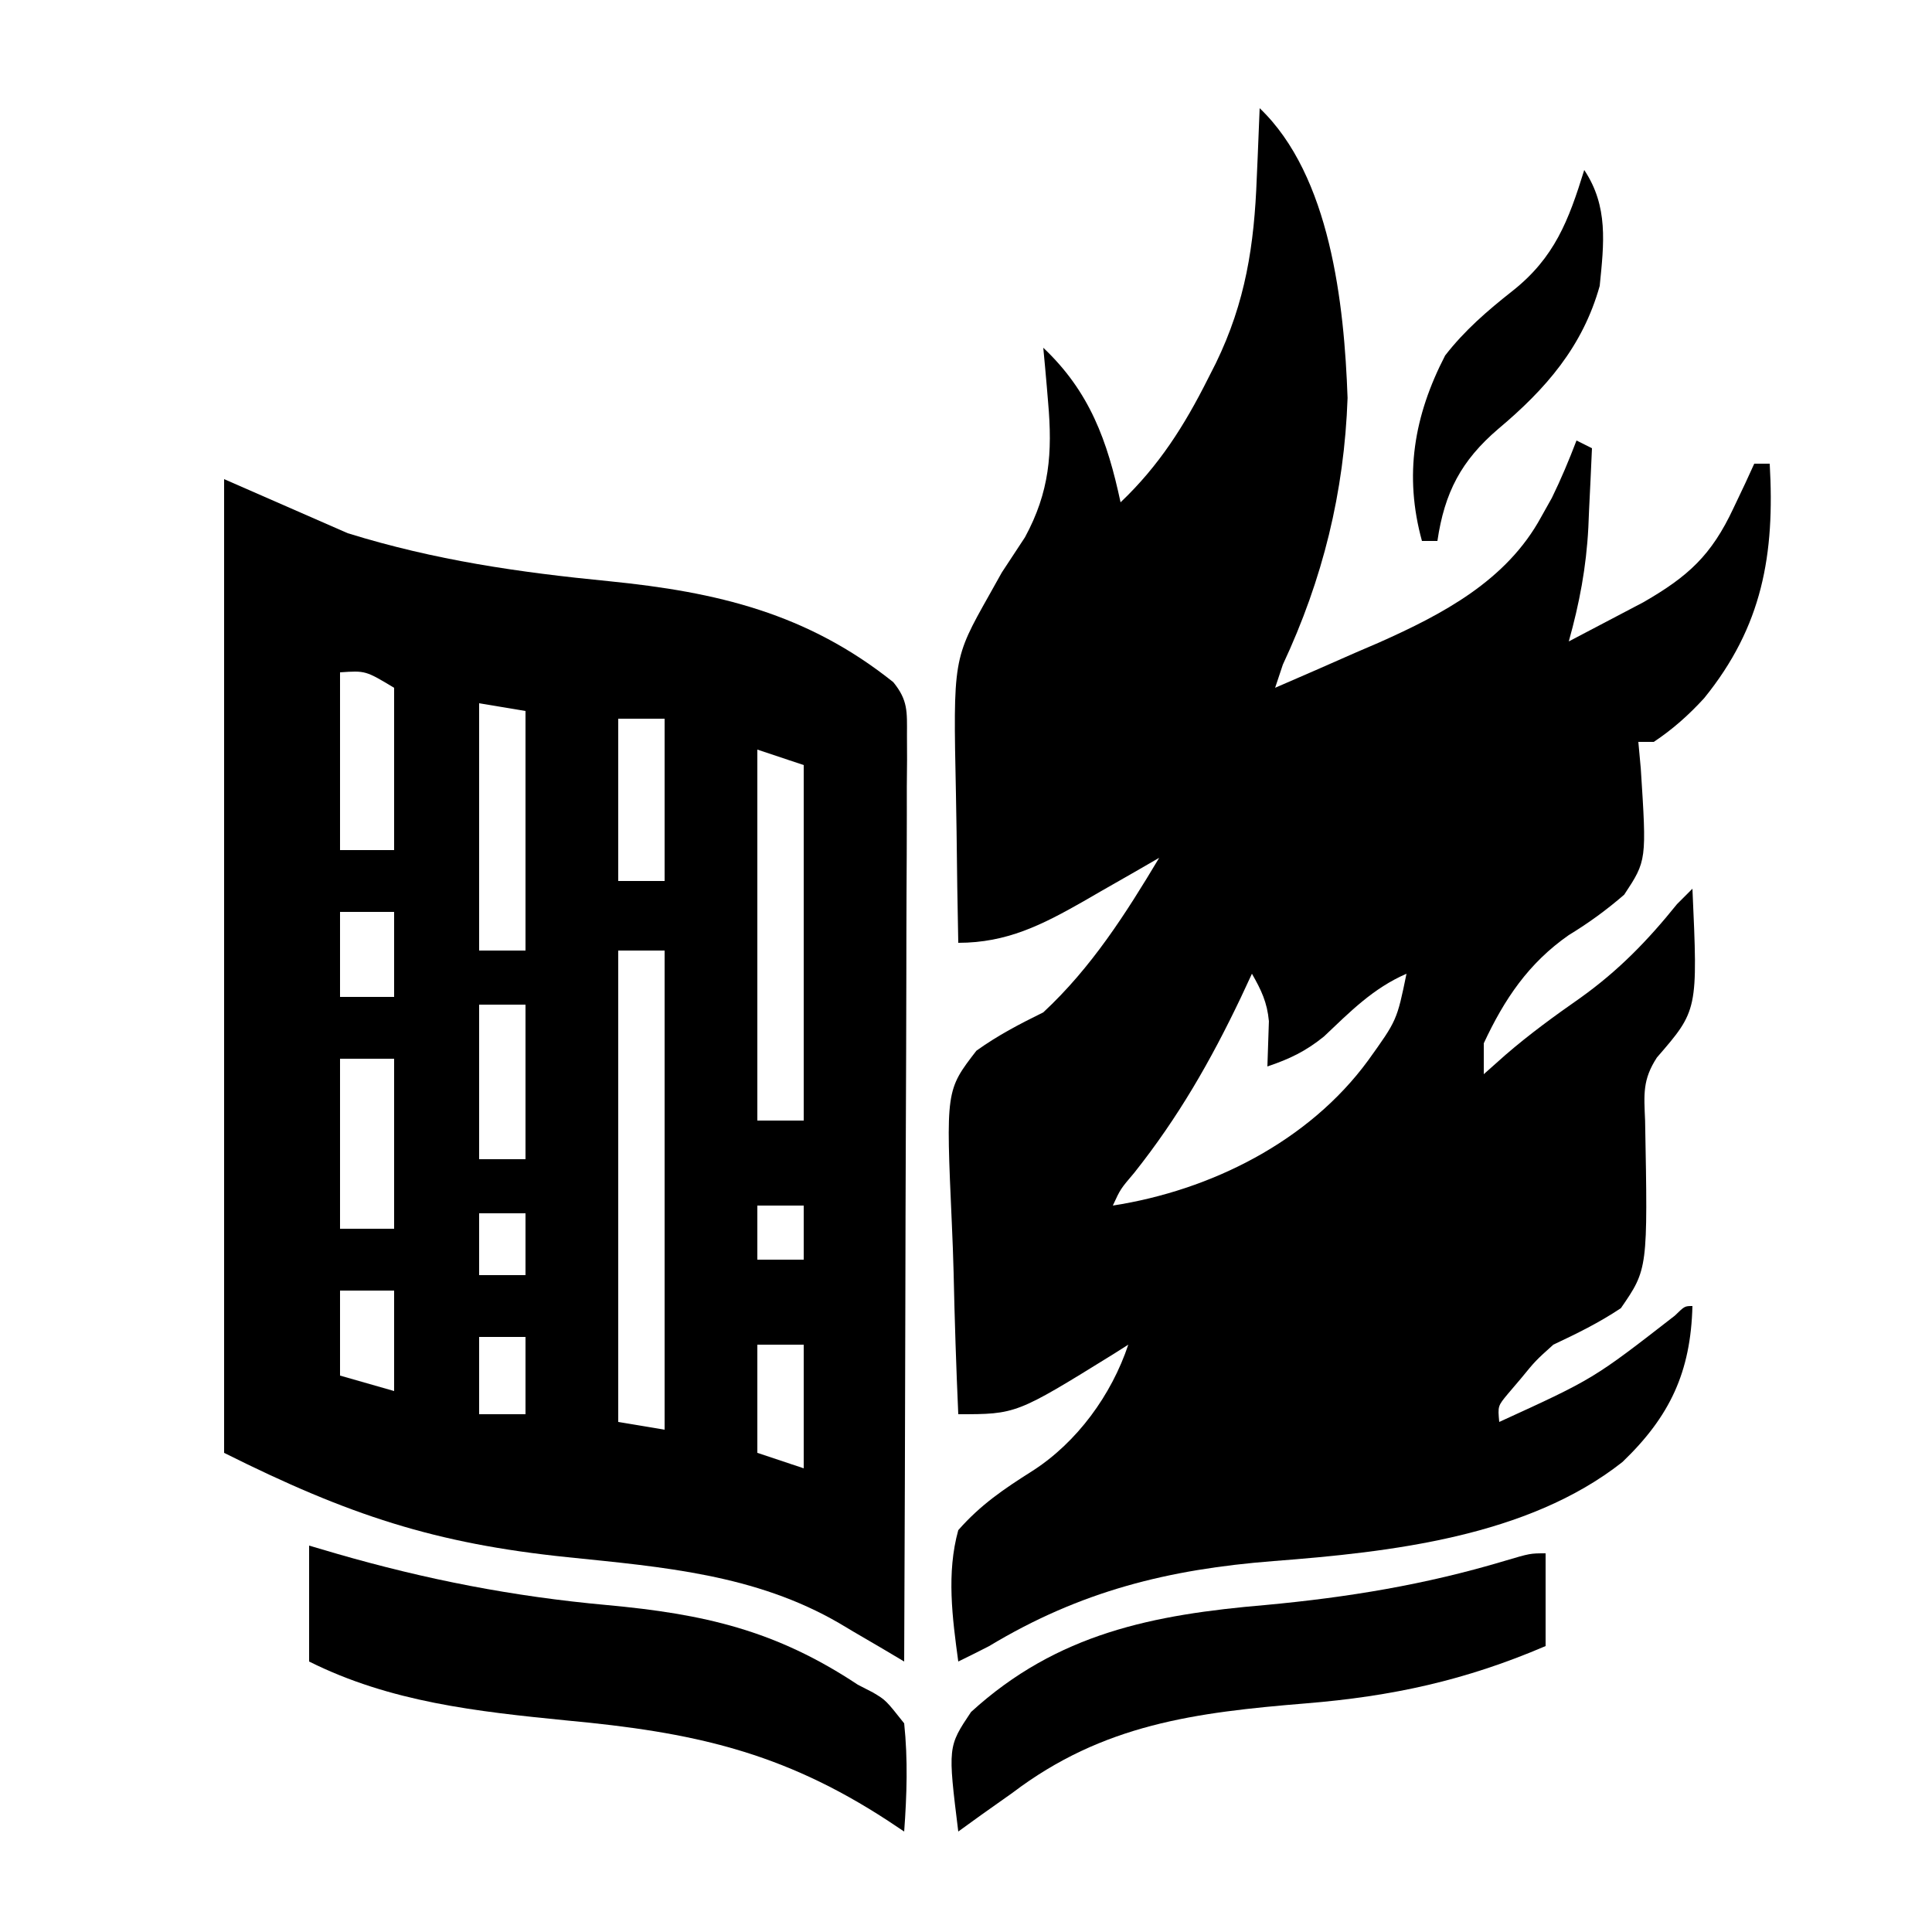
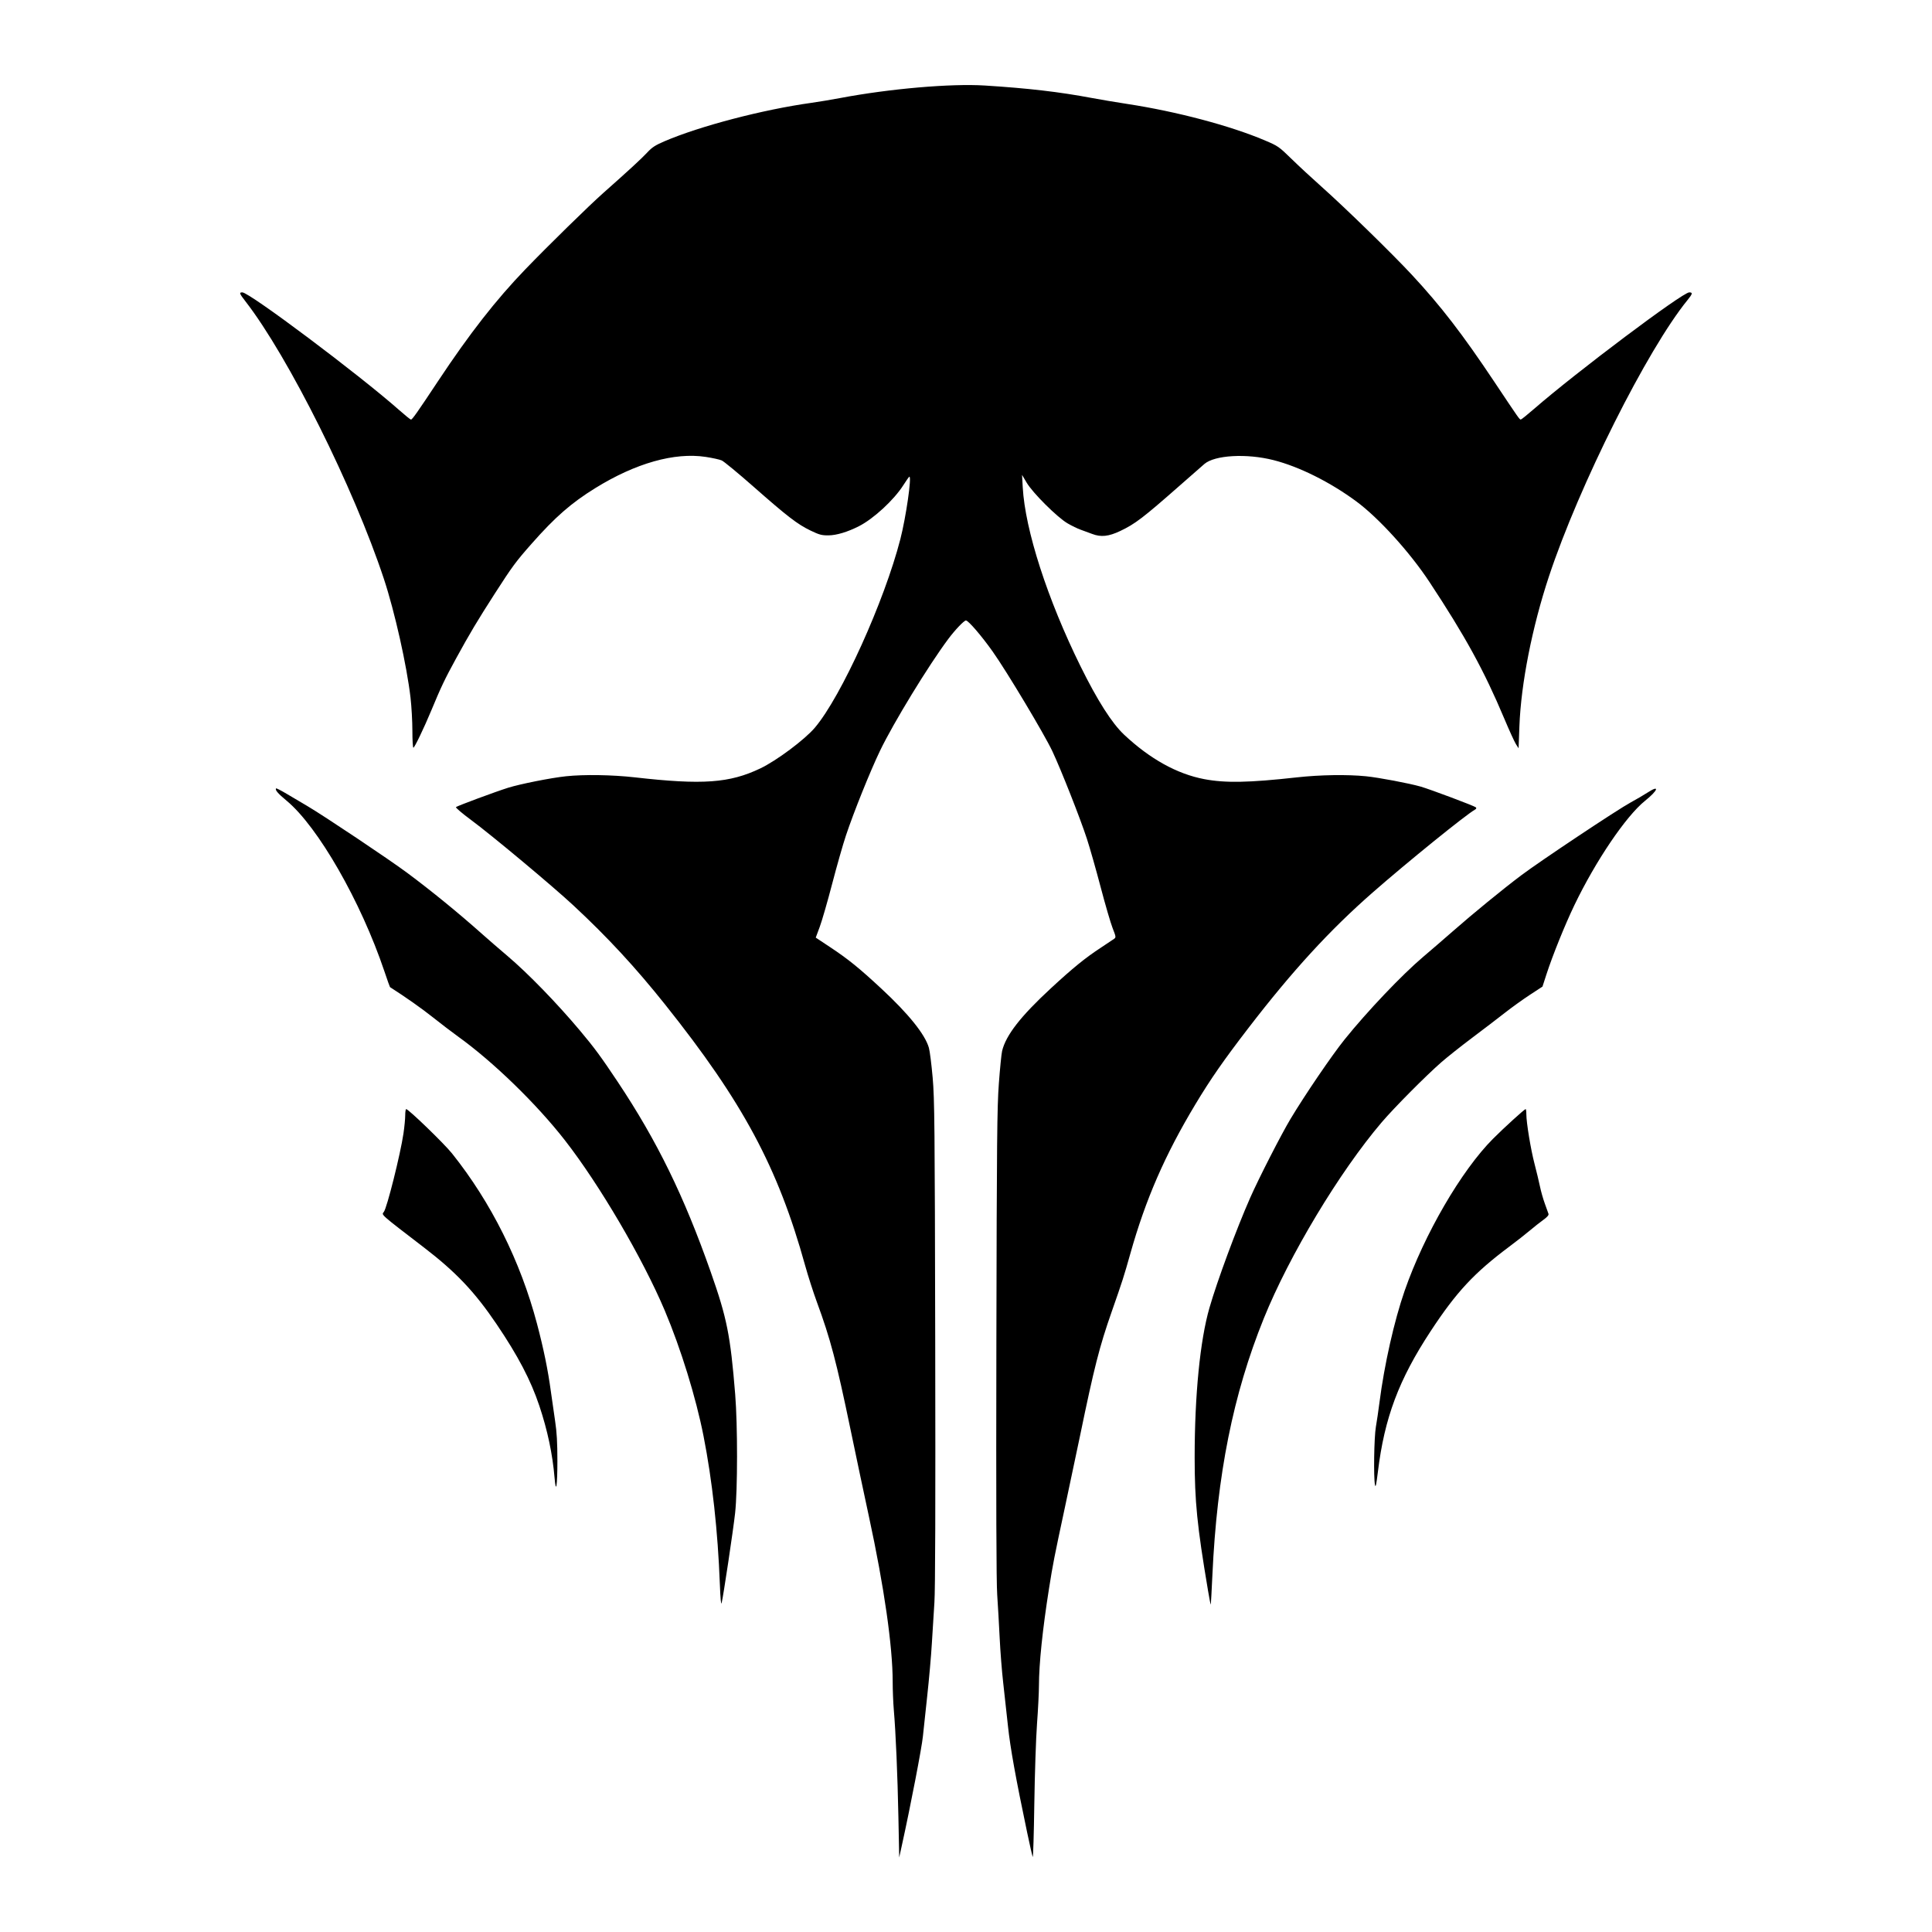
- <svg xmlns="http://www.w3.org/2000/svg" version="1.1" width="250" height="250" viewBox="0 0 250 250" fill="currentColor" class="size-9 fill-white">
-   <path d="M0 0 C9.148 8.73 10.949 25.344 11.375 37.5 C10.948 49.698 8.164 60.966 3 72 C2.505 73.485 2.505 73.485 2 75 C5.489 73.5 8.964 71.971 12.438 70.438 C13.411 70.019 14.385 69.601 15.389 69.17 C23.68 65.482 31.965 61.13 36.438 52.875 C36.89 52.068 37.342 51.261 37.809 50.43 C39.003 47.993 40.031 45.534 41 43 C41.66 43.33 42.32 43.66 43 44 C42.885 46.667 42.758 49.333 42.625 52 C42.594 52.744 42.563 53.488 42.531 54.254 C42.262 59.406 41.389 64.03 40 69 C42.066 67.923 44.128 66.838 46.188 65.75 C47.336 65.147 48.485 64.543 49.668 63.922 C55.463 60.58 58.458 57.856 61.312 51.75 C61.824 50.672 62.336 49.595 62.863 48.484 C63.238 47.665 63.614 46.845 64 46 C64.66 46 65.32 46 66 46 C66.673 57.751 65.058 67.045 57.52 76.34 C55.519 78.525 53.466 80.356 51 82 C50.34 82 49.68 82 49 82 C49.104 83.134 49.209 84.269 49.316 85.438 C50.084 97.358 50.084 97.358 47.172 101.77 C44.876 103.758 42.591 105.42 40 107 C34.792 110.633 31.67 115.275 29 121 C29 122.32 29 123.64 29 125 C29.928 124.175 30.856 123.35 31.812 122.5 C34.91 119.824 38.144 117.467 41.5 115.125 C46.447 111.586 50.204 107.715 54 103 C54.66 102.34 55.32 101.68 56 101 C56.708 116.724 56.708 116.724 51.402 122.843 C49.527 125.728 49.734 127.6 49.875 131.016 C50.233 150.21 50.233 150.21 46.742 155.277 C43.912 157.163 41.072 158.554 38 160 C35.695 162.074 35.695 162.074 33.812 164.375 C33.262 165.022 32.712 165.669 32.145 166.336 C30.811 167.938 30.811 167.938 31 170 C43.194 164.427 43.194 164.427 53.715 156.25 C55 155 55 155 56 155 C55.783 163.526 53.099 169.282 46.938 175.188 C34.648 184.877 16.906 186.838 1.812 188 C-11.8 189.062 -23.176 191.877 -35 199 C-36.327 199.68 -37.658 200.352 -39 201 C-39.765 195.361 -40.543 189.563 -39 184 C-36.086 180.69 -33.108 178.684 -29.422 176.348 C-23.636 172.649 -19.164 166.493 -17 160 C-17.629 160.398 -18.258 160.797 -18.906 161.207 C-31.496 169 -31.496 169 -39 169 C-39.273 162.881 -39.472 156.765 -39.604 150.641 C-39.659 148.561 -39.734 146.481 -39.83 144.402 C-40.606 127.079 -40.606 127.079 -36.652 121.96 C-33.851 119.955 -31.081 118.52 -28 117 C-21.782 111.226 -17.331 104.241 -13 97 C-14.085 97.626 -15.171 98.253 -16.289 98.898 C-17.734 99.724 -19.18 100.55 -20.625 101.375 C-21.338 101.787 -22.051 102.2 -22.785 102.625 C-28.14 105.671 -32.704 108 -39 108 C-39.1 103.199 -39.172 98.398 -39.22 93.596 C-39.24 91.966 -39.267 90.337 -39.302 88.708 C-39.665 71.287 -39.665 71.287 -35 63 C-34.461 62.037 -33.922 61.074 -33.367 60.082 C-32.367 58.561 -31.367 57.04 -30.367 55.52 C-27.191 49.667 -26.795 44.617 -27.375 38.062 C-27.46 37.037 -27.46 37.037 -27.547 35.99 C-27.687 34.326 -27.842 32.663 -28 31 C-21.983 36.689 -19.708 43.027 -18 51 C-13.036 46.284 -9.732 41.066 -6.688 35 C-6.35 34.336 -6.013 33.672 -5.666 32.988 C-1.829 25.097 -0.696 17.719 -0.375 9 C-0.336 8.13 -0.298 7.26 -0.258 6.363 C-0.165 4.242 -0.081 2.121 0 0 Z M-1 112 C-1.473 113.016 -1.946 114.032 -2.434 115.078 C-6.351 123.297 -10.548 130.608 -16.215 137.742 C-18.017 139.863 -18.017 139.863 -19 142 C-6.315 140.032 6.368 133.696 14.035 123.219 C17.763 118.027 17.763 118.027 19 112 C14.664 113.888 11.716 116.909 8.316 120.125 C5.947 122.043 3.871 123.028 1 124 C1.098 121.07 1.098 121.07 1.195 118.141 C0.972 115.698 0.209 114.114 -1 112 Z M26 127 C27 129 27 129 27 129 Z " transform="translate(163,14)" />
-   <path d="M0 0 C5.28 2.31 10.56 4.62 16 7 C27.279 10.498 38.146 12.065 49.82 13.209 C63.788 14.607 75.432 17.355 86.592 26.272 C88.507 28.623 88.37 30.095 88.361 33.106 C88.365 34.162 88.369 35.218 88.373 36.306 C88.362 37.464 88.352 38.622 88.341 39.815 C88.341 41.645 88.341 41.645 88.342 43.511 C88.34 46.856 88.325 50.2 88.304 53.545 C88.285 57.041 88.284 60.536 88.28 64.031 C88.271 70.651 88.246 77.27 88.216 83.889 C88.183 91.424 88.166 98.96 88.151 106.496 C88.12 121.997 88.067 137.499 88 153 C87.073 152.449 86.146 151.899 85.19 151.331 C83.943 150.602 82.696 149.873 81.449 149.145 C80.538 148.601 80.538 148.601 79.608 148.047 C68.722 141.723 56.747 140.768 44.438 139.5 C27.292 137.734 16.146 134.073 0 126 C0 84.42 0 42.84 0 0 Z M15 25 C15 32.59 15 40.18 15 48 C17.31 48 19.62 48 22 48 C22 41.07 22 34.14 22 27 C18.298 24.776 18.298 24.776 15 25 Z M33 29 C33 39.56 33 50.12 33 61 C34.98 61 36.96 61 39 61 C39 50.77 39 40.54 39 30 C36.03 29.505 36.03 29.505 33 29 Z M51 31 C51 37.93 51 44.86 51 52 C52.98 52 54.96 52 57 52 C57 45.07 57 38.14 57 31 C55.02 31 53.04 31 51 31 Z M69 35 C69 50.84 69 66.68 69 83 C70.98 83 72.96 83 75 83 C75 67.82 75 52.64 75 37 C73.02 36.34 71.04 35.68 69 35 Z M15 56 C15 59.63 15 63.26 15 67 C17.31 67 19.62 67 22 67 C22 63.37 22 59.74 22 56 C19.69 56 17.38 56 15 56 Z M51 61 C51 81.13 51 101.26 51 122 C52.98 122.33 54.96 122.66 57 123 C57 102.54 57 82.08 57 61 C55.02 61 53.04 61 51 61 Z M33 68 C33 74.6 33 81.2 33 88 C34.98 88 36.96 88 39 88 C39 81.4 39 74.8 39 68 C37.02 68 35.04 68 33 68 Z M15 75 C15 82.26 15 89.52 15 97 C17.31 97 19.62 97 22 97 C22 89.74 22 82.48 22 75 C19.69 75 17.38 75 15 75 Z M69 94 C69 96.31 69 98.62 69 101 C70.98 101 72.96 101 75 101 C75 98.69 75 96.38 75 94 C73.02 94 71.04 94 69 94 Z M33 95 C33 97.64 33 100.28 33 103 C34.98 103 36.96 103 39 103 C39 100.36 39 97.72 39 95 C37.02 95 35.04 95 33 95 Z M15 105 C15 108.63 15 112.26 15 116 C17.31 116.66 19.62 117.32 22 118 C22 113.71 22 109.42 22 105 C19.69 105 17.38 105 15 105 Z M33 111 C33 114.3 33 117.6 33 121 C34.98 121 36.96 121 39 121 C39 117.7 39 114.4 39 111 C37.02 111 35.04 111 33 111 Z M69 112 C69 116.62 69 121.24 69 126 C70.98 126.66 72.96 127.32 75 128 C75 122.72 75 117.44 75 112 C73.02 112 71.04 112 69 112 Z " transform="translate(29,62)" />
-   <path d="M0 0 C1.723 0.507 1.723 0.507 3.48 1.023 C15.14 4.397 26.423 6.593 38.522 7.692 C51.09 8.851 60.343 10.932 71 18 C71.647 18.333 72.294 18.665 72.961 19.008 C74.625 20 74.625 20 77 23 C77.494 27.708 77.345 32.285 77 37 C76.31 36.541 75.621 36.082 74.91 35.609 C61.149 26.624 49.557 24.135 33.312 22.625 C21.743 21.472 10.519 20.259 0 15 C0 10.05 0 5.1 0 0 Z " transform="translate(40,200)" />
-   <path d="M0 0 C0 3.96 0 7.92 0 12 C-10.354 16.44 -19.849 18.508 -31.031 19.418 C-45.301 20.592 -57.263 22.089 -69 31 C-70.352 31.961 -71.706 32.919 -73.062 33.875 C-74.032 34.576 -75.001 35.278 -76 36 C-77.355 25.025 -77.355 25.025 -74.348 20.531 C-63.197 10.341 -50.762 7.928 -36.25 6.688 C-25.59 5.699 -15.583 4.059 -5.332 0.988 C-2 0 -2 0 0 0 Z " transform="translate(200,201)" />
-   <path d="M0 0 C3.136 4.704 2.555 9.494 2 15 C-0.2 22.849 -4.965 28.333 -11.125 33.5 C-15.925 37.604 -18.079 41.734 -19 48 C-19.66 48 -20.32 48 -21 48 C-23.34 39.497 -22.038 31.815 -18 24 C-15.477 20.751 -12.539 18.213 -9.32 15.676 C-3.836 11.351 -2.025 6.541 0 0 Z " transform="translate(205,22)" />
+ <svg xmlns="http://www.w3.org/2000/svg" class="size-9 fill-white" fill="currentColor" version="1.1" width="250" height="250" viewBox="0 0 250 250">
+   <path d="m133.63 240.28c-0.056-0.127-0.378-1.546-0.716-3.154-1.473-7.006-2.187-10.964-2.485-13.783-0.173-1.642-0.451-4.162-0.616-5.599-0.166-1.437-0.37-4.033-0.454-5.769-0.084-1.736-0.229-4.263-0.321-5.617-0.116-1.697-0.149-11.799-0.108-32.536 0.053-26.362 0.092-30.512 0.321-33.613 0.143-1.946 0.333-3.841 0.421-4.211 0.487-2.04 2.402-4.5 6.324-8.124 2.831-2.616 4.413-3.903 6.406-5.212 0.821-0.539 1.615-1.069 1.764-1.178 0.256-0.186 0.245-0.266-0.195-1.388-0.256-0.655-0.953-3.043-1.548-5.307-0.595-2.264-1.398-5.086-1.785-6.271-0.865-2.649-3.339-8.919-4.462-11.307-1.038-2.208-5.913-10.349-7.739-12.922-1.443-2.033-3.137-4-3.446-4-0.242 0-1.407 1.22-2.277 2.385-2.563 3.429-7.089 10.84-8.831 14.456-1.274 2.647-3.41 7.957-4.426 11.004-0.381 1.142-1.181 3.951-1.778 6.241-0.597 2.29-1.319 4.791-1.604 5.558l-0.518 1.394 1.862 1.235c2.346 1.556 3.732 2.679 6.626 5.364 3.532 3.278 5.672 5.944 6.155 7.667 0.119 0.423 0.337 2.154 0.486 3.846 0.245 2.782 0.277 6.072 0.331 34.306 0.041 21.21 7e-3 31.994-0.105 33.613-0.091 1.312-0.237 3.665-0.326 5.231-0.088 1.565-0.366 4.715-0.617 7s-0.496 4.569-0.544 5.077c-0.139 1.449-1.58 8.925-2.713 14.076l-0.355 1.615-0.104-5.23c-0.109-5.454-0.344-10.955-0.593-13.845-0.08-0.931-0.146-2.577-0.147-3.658-3e-3 -4.597-1.111-12.313-3.065-21.34-0.595-2.75-1.678-7.873-2.407-11.384-1.806-8.7-2.591-11.672-4.326-16.384-0.467-1.269-1.157-3.415-1.532-4.769-3.518-12.692-8.056-21.147-18.118-33.761-3.848-4.823-7.454-8.721-11.859-12.817-2.724-2.533-10.585-9.097-13.282-11.09-1.129-0.834-1.994-1.572-1.923-1.639 0.163-0.155 5.103-1.989 6.744-2.503 1.567-0.491 5.555-1.284 7.494-1.489 2.342-0.248 6.003-0.189 8.929 0.143 8.748 0.993 12.236 0.743 16.224-1.162 2.107-1.007 5.743-3.723 7.055-5.272 3.405-4.017 8.981-16.322 11.061-24.404 0.721-2.802 1.485-8.087 1.167-8.072-0.048 2e-3 -0.398 0.495-0.779 1.095-1.212 1.911-3.853 4.351-5.752 5.315-1.483 0.753-2.897 1.177-3.946 1.185-0.87 0.007-1.183-0.077-2.308-0.618-1.693-0.814-2.993-1.815-7.378-5.675-1.988-1.751-3.844-3.282-4.122-3.403s-1.214-0.327-2.077-0.458c-4.036-0.61-9.066 0.811-14.278 4.036-3.118 1.929-5.194 3.742-8.254 7.211-2.041 2.313-2.486 2.916-4.766 6.461-2.234 3.473-3.242 5.162-5.004 8.384-1.453 2.657-1.938 3.674-3.19 6.692-0.938 2.261-2.18 4.846-2.329 4.846-0.071 0-0.13-0.986-0.13-2.192-1.08e-4 -1.206-0.108-3.127-0.239-4.269-0.478-4.147-2.045-11.14-3.448-15.384-3.904-11.806-12.362-28.763-17.913-35.911-0.788-1.015-0.84-1.163-0.406-1.163 0.919 0 15.116 10.65 20.271 15.207 0.78 0.69 1.478 1.254 1.55 1.254 0.17 0 0.79-0.88 3.522-5 4.073-6.141 7.479-10.502 11.295-14.461 2.958-3.069 8.223-8.224 10.058-9.85 3.257-2.885 4.971-4.463 5.692-5.241 0.627-0.677 1.039-0.946 2.231-1.458 4.584-1.968 12.711-4.096 18.999-4.974 0.931-0.13 2.614-0.41 3.74-0.623 6.399-1.21 14.333-1.897 18.714-1.621 5.631 0.355 9.653 0.823 13.852 1.613 1.1 0.207 3.177 0.556 4.615 0.776 6.352 0.972 13.285 2.808 17.748 4.7 1.739 0.737 1.838 0.806 3.484 2.411 0.932 0.909 2.663 2.513 3.846 3.564 3.03 2.693 9.155 8.666 11.73 11.438 3.754 4.043 6.548 7.67 10.675 13.856 3.187 4.778 3.242 4.857 3.412 4.864 0.07 3e-3 0.832-0.608 1.692-1.356 5.49-4.777 19.236-15.099 20.107-15.099 0.475 0 0.434 0.186-0.218 0.986-5.212 6.398-14.028 23.978-17.935 35.76-2.179 6.571-3.621 13.886-3.826 19.404l-0.105 2.846-0.344-0.538c-0.189-0.296-0.868-1.784-1.509-3.308-2.612-6.21-5.036-10.636-9.691-17.691-2.533-3.839-6.561-8.275-9.45-10.408-3.394-2.506-7.414-4.509-10.73-5.348-3.478-0.88-7.594-0.648-8.934 0.503-0.31 0.267-1.706 1.49-3.103 2.719-4.852 4.27-5.848 5.031-7.793 5.955-1.492 0.709-2.493 0.813-3.622 0.379-0.449-0.173-1.128-0.423-1.509-0.555-0.381-0.132-1.14-0.501-1.686-0.82-1.329-0.774-4.506-3.938-5.292-5.271l-0.59-1 0.09 1.615c0.307 5.528 3.199 14.486 7.476 23.152 2.188 4.434 4.06 7.372 5.646 8.86 3.341 3.135 6.849 5.08 10.365 5.747 2.74 0.52 5.771 0.462 11.991-0.229 2.977-0.331 6.505-0.387 8.945-0.142 1.634 0.164 5.545 0.903 7.054 1.332 1.206 0.343 6.969 2.507 7.153 2.685 0.102 0.099 0.065 0.199-0.108 0.297-1.197 0.675-8.753 6.795-13.221 10.708-5.574 4.88-10.4 10.144-16.106 17.565-3.203 4.166-4.888 6.589-6.857 9.866-3.938 6.552-6.435 12.283-8.412 19.306-0.838 2.977-1.017 3.535-2.42 7.54-1.578 4.506-2.255 7.159-4.098 16.074-0.394 1.904-1.264 6.023-1.935 9.153-1.421 6.637-1.563 7.361-2.066 10.538-0.842 5.321-1.305 9.775-1.31 12.615-2e-3 0.888-0.114 3.104-0.249 4.923-0.136 1.819-0.293 6.492-0.35 10.384-0.057 3.892-0.15 6.973-0.206 6.846zm-40.482-35.306c-0.257-6.835-0.982-13.412-2.112-19.153-0.98-4.984-2.939-11.323-5.013-16.23-2.863-6.77-8.445-16.289-12.921-22.034-3.677-4.719-9.277-10.157-13.831-13.431-0.754-0.542-2.212-1.655-3.24-2.472-1.465-1.165-3.478-2.584-5.564-3.921-0.027-0.017-0.352-0.932-0.722-2.033-3.046-9.049-8.596-18.727-12.672-22.1-1.114-0.922-1.521-1.401-1.342-1.58 0.038-0.038 0.645 0.273 1.35 0.691 0.705 0.418 1.904 1.127 2.666 1.576 2.216 1.307 10.571 6.896 12.922 8.643 3.165 2.352 6.696 5.235 9.769 7.976 0.719 0.642 2.173 1.9 3.231 2.797 2.66 2.256 6.363 6.068 9.363 9.636 1.864 2.218 2.741 3.408 4.892 6.637 5.1 7.657 8.575 14.758 12.043 24.614 2.104 5.979 2.546 8.188 3.167 15.845 0.322 3.964 0.317 12.372-0.009 15.339-0.242 2.208-1.537 10.854-1.746 11.659-0.077 0.297-0.159-0.578-0.23-2.461zm63.151 0.734c-1.393-8.253-1.71-11.422-1.711-17.117-9.8e-4 -8.052 0.701-15.152 1.913-19.355 1.013-3.512 3.485-10.189 5.279-14.258 1.1-2.495 3.994-8.155 5.203-10.174 1.839-3.073 5.36-8.248 6.999-10.286 2.914-3.624 7.404-8.35 10.14-10.671 1.058-0.897 2.806-2.407 3.886-3.354 2.628-2.306 6.418-5.405 8.833-7.223 2.463-1.854 12.458-8.51 14.179-9.441 0.703-0.381 1.692-0.96 2.197-1.287 1.596-1.034 1.35-0.287-0.36 1.091-2.468 1.99-6.384 7.777-9.136 13.503-1.219 2.536-2.823 6.51-3.616 8.957l-0.509 1.573-1.622 1.06c-0.892 0.583-2.349 1.63-3.238 2.327-0.888 0.697-2.792 2.151-4.231 3.231s-3.238 2.508-4 3.173c-1.995 1.743-6.097 5.874-7.702 7.755-5.455 6.394-11.973 17.235-15.27 25.396-3.978 9.845-6.053 20.211-6.65 33.216-0.095 2.073-0.191 3.788-0.214 3.811-0.022 0.023-0.19-0.843-0.372-1.923zm21.623-13.56c-0.197-0.961-0.117-6.186 0.115-7.505 0.122-0.691 0.33-2.11 0.464-3.154 0.624-4.88 1.909-10.583 3.26-14.467 2.544-7.312 7.342-15.562 11.436-19.666 1.42-1.423 4.077-3.841 4.221-3.841 0.049 0 0.089 0.294 0.09 0.654 9.9e-4 1.101 0.57 4.555 1.058 6.423 0.254 0.973 0.57 2.288 0.701 2.923s0.416 1.638 0.633 2.231c0.217 0.592 0.43 1.188 0.474 1.323 0.054 0.167-0.166 0.423-0.686 0.796-0.421 0.303-1.205 0.922-1.743 1.377-0.537 0.455-1.704 1.37-2.592 2.033-4.599 3.435-6.886 5.89-10.235 10.989-4.118 6.27-5.969 11.208-6.82 18.193-0.207 1.698-0.294 2.089-0.376 1.69zm-106.16-0.908c-0.257-3.064-0.915-6.175-1.976-9.341-1.11-3.314-2.763-6.468-5.532-10.559-2.841-4.196-5.253-6.739-9.434-9.946-5.652-4.336-5.477-4.181-5.156-4.567 0.4-0.482 2.151-7.473 2.545-10.156 0.124-0.846 0.226-1.902 0.226-2.346 4.83e-4 -0.444 0.056-0.808 0.123-0.808 0.3 0 4.912 4.459 5.932 5.736 5.048 6.317 8.861 13.957 10.996 22.032 0.859 3.248 1.421 5.994 1.796 8.769 0.137 1.015 0.383 2.73 0.547 3.81 0.222 1.465 0.297 2.78 0.297 5.183 0 3.265-0.182 4.362-0.364 2.195z" stroke-width=".581" />
</svg>
